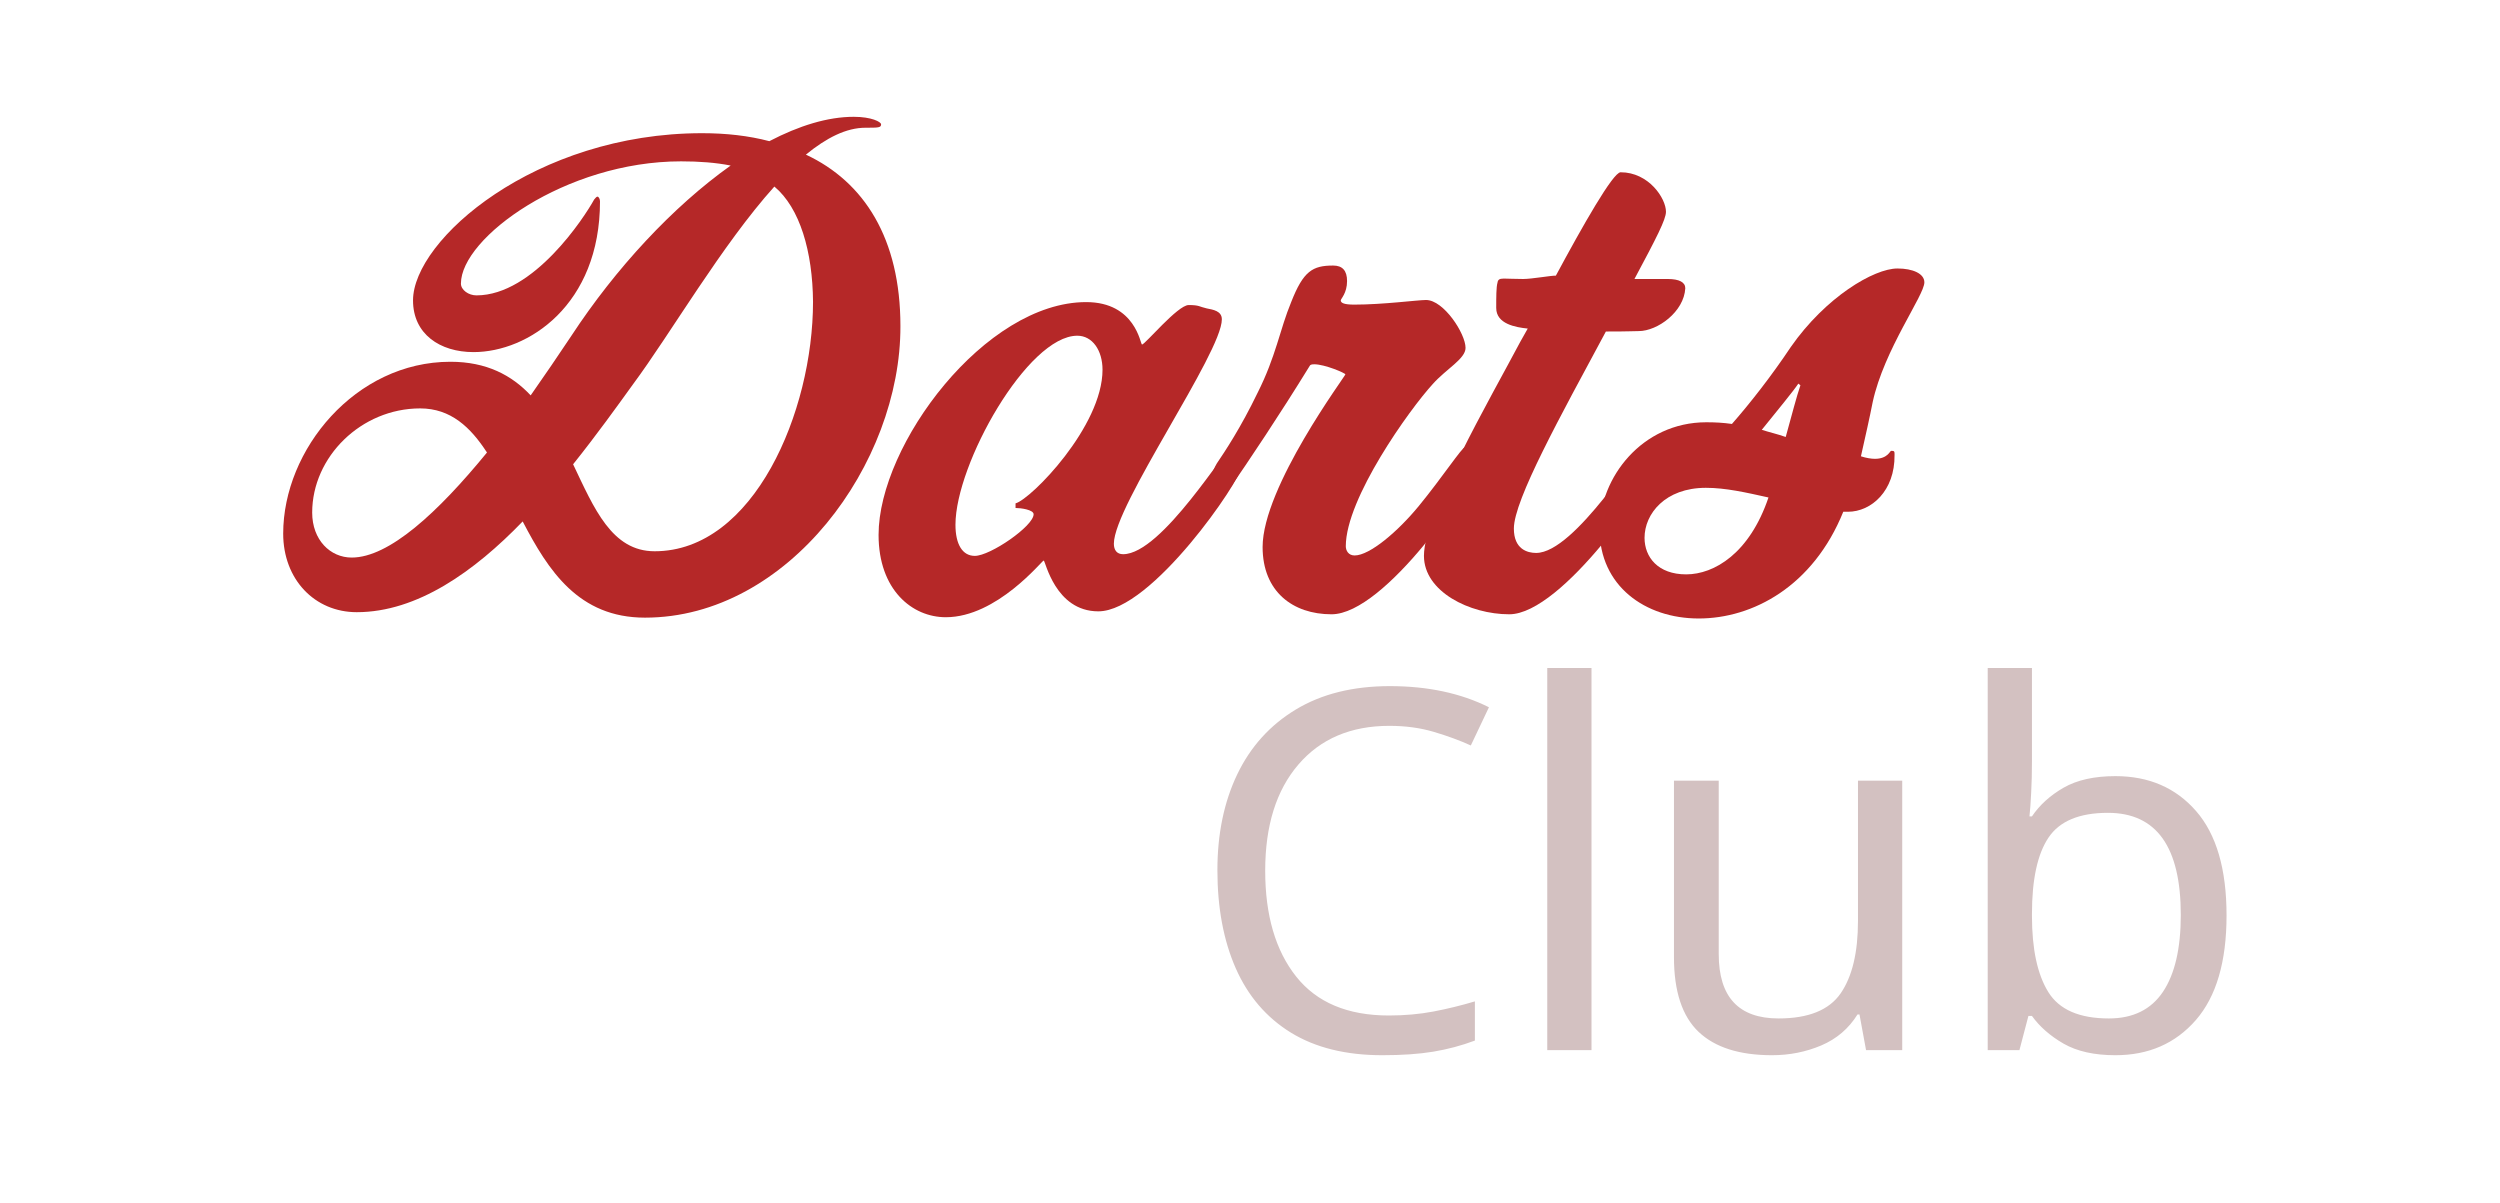
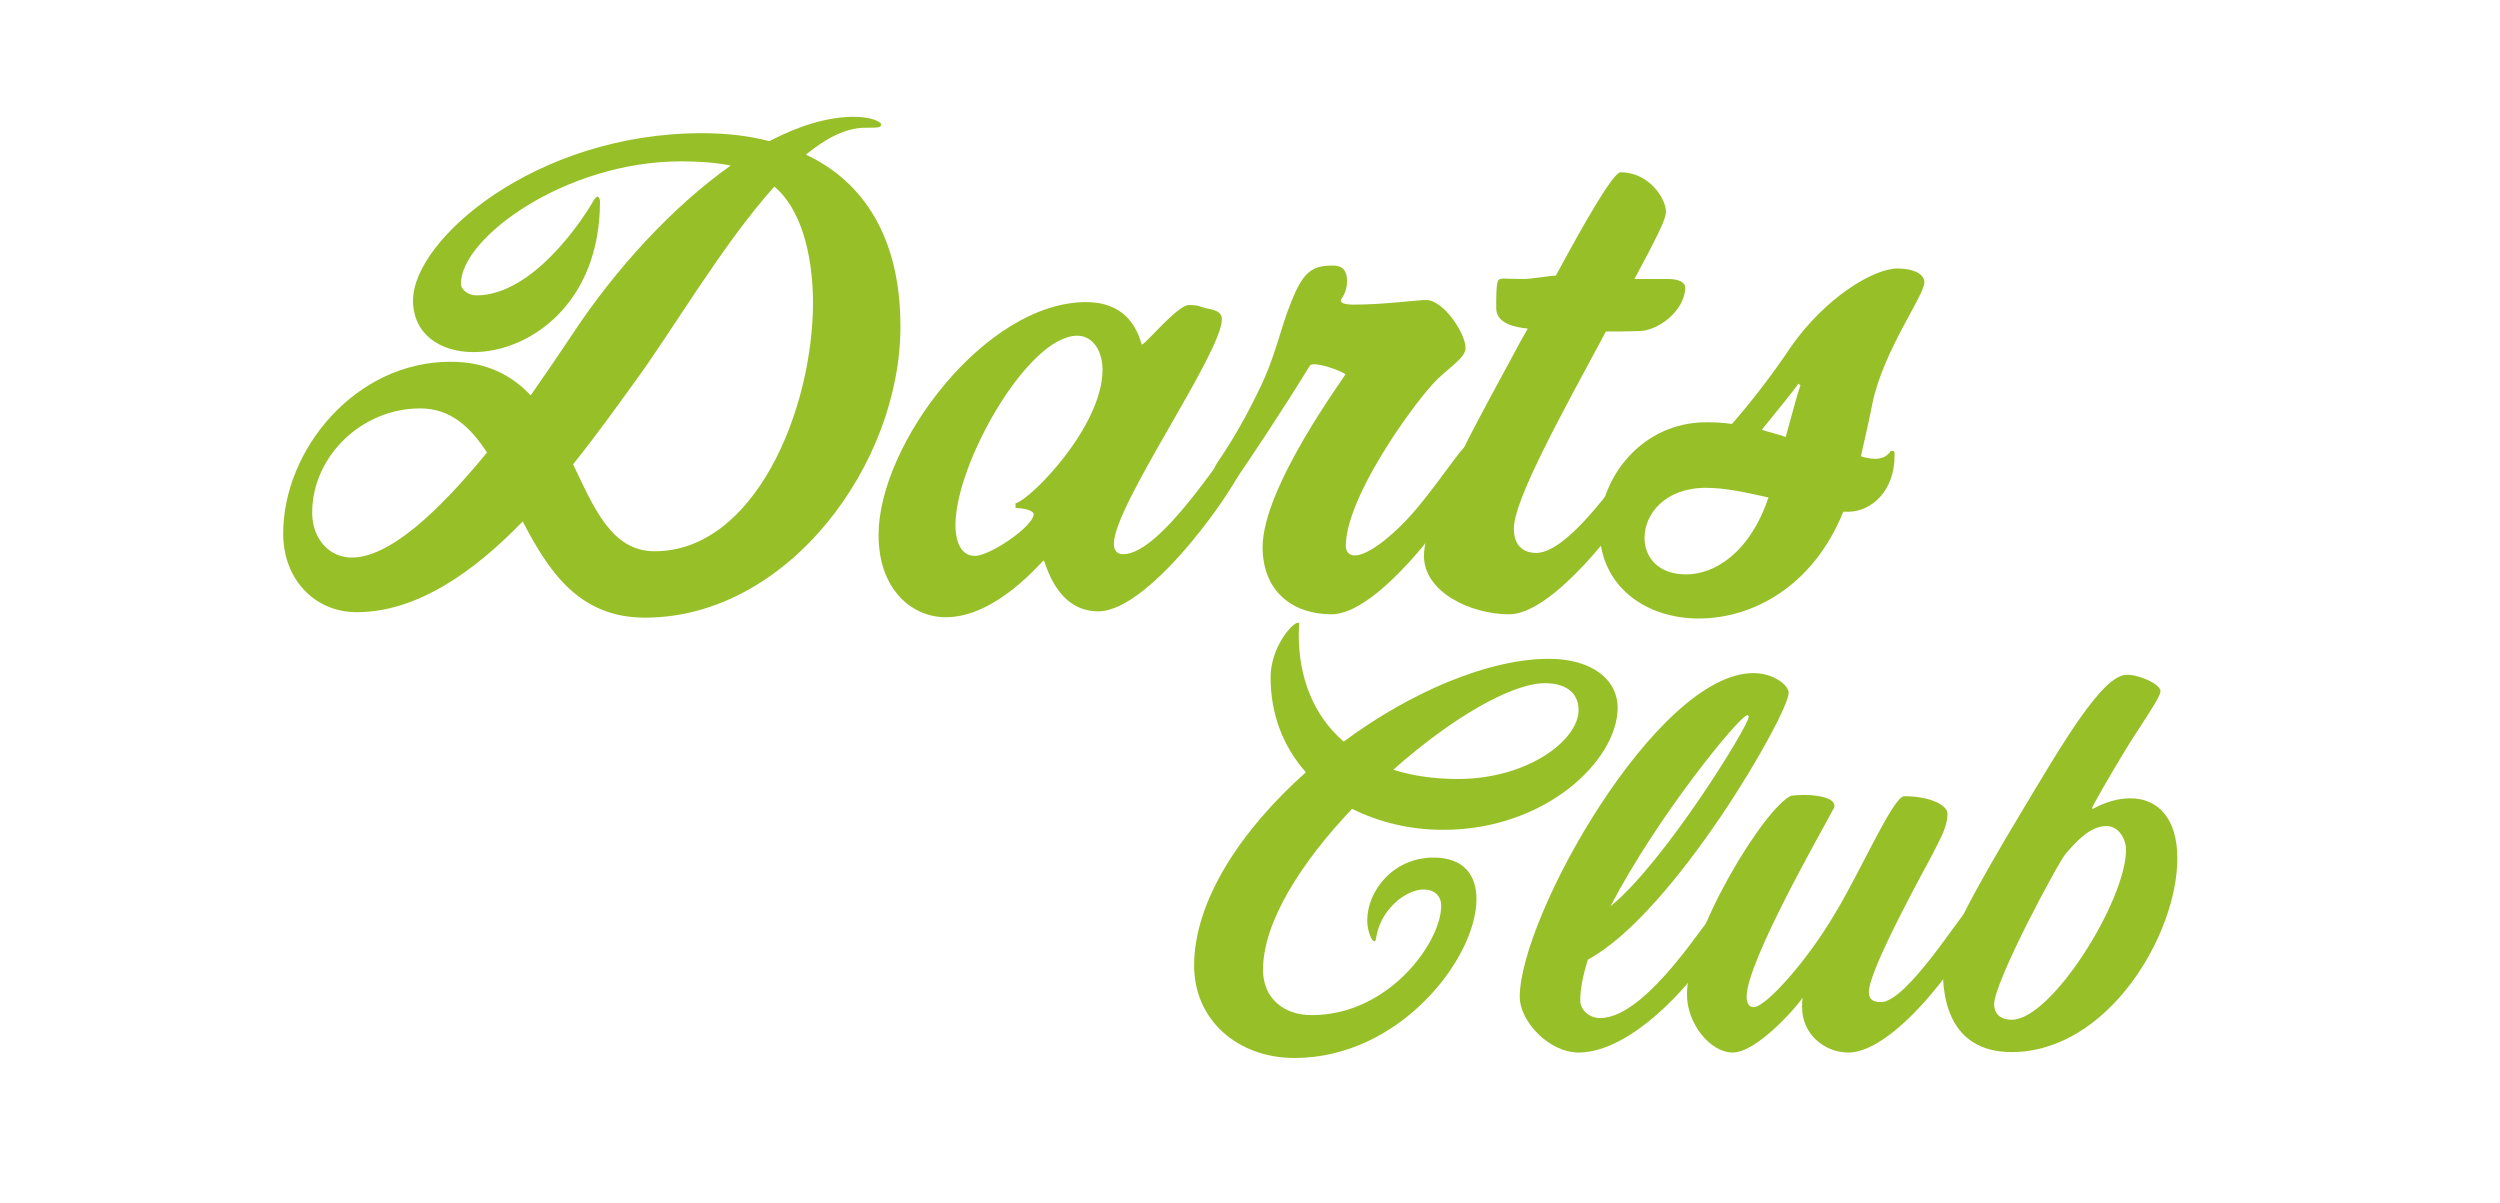
<svg xmlns="http://www.w3.org/2000/svg" version="1.1" id="Layer_1" x="0px" y="0px" viewBox="0 0 595 286.3" style="enable-background:new 0 0 595 286.3;" xml:space="preserve">
  <style type="text/css">
	.st0{fill:#B52828;}
	.st1{fill:#BFB5AC;}
	.st2{fill:#C92F2F;}
	.st3{fill:none;}
- 	.st4{enable-background:new    ;}
- 	.st5{fill:#D3C1C1;}
- 	.st6{font-family:'CornerStoreJF';}
- 	.st7{font-size:119.667px;}
- 	.st8{fill:#36482E;}
+ 	.st4{fill:#97BF28;}
+ 	.st5{enable-background:new    ;}
+ 	.st6{fill:#36482E;}
</style>
  <g>
    <path class="st0" d="M1179.4-204.7c-3,6.8-5.8,14.3-8.3,22.3c-8.3,26.9-21.1,53.3-53.1,53.3c-25.9,0-37.6-19.3-37.6-39.5   c0-7.3,1.5-14.6,4.5-21.4c-0.8-1.4-1.4-3-1.4-5.1c0-5.7,3.9-9.6,9.8-9.6c0.7,0,1.2,0,1.8,0.1c6.3-6.1,14.6-9.9,24.5-9.9   c11.9,0,18.2,6.3,19.8,17.5c7.9-1.8,15.2-4.1,21.8-6.8c10.1-18.2,22.3-33.8,43.3-33.8c5.5,0,8,2.6,8,4.7   C1212.6-224.6,1198.4-214,1179.4-204.7z M1139.8-189.8c-0.7,14.1-15,32.7-24.5,32.7c-4.5,0-12.3-3.4-12.3-4.3   c0-0.7,2.6-0.7,4.5-1.7c1.4-0.7,9.5-8.7,12.1-22c-5.6,0.8-11,1.4-15.7,1.4c-4,0-7.6-0.3-10.6-1.1c-1.8,4.4-2.8,9-2.8,13.5   c0,15.7,9.2,25.9,21.2,25.9c22.5,0,32.8-25.6,45.1-49.7C1151.3-193.3,1145.5-191.4,1139.8-189.8z M1113.5-205.6   c-3.6,0-7.7,2.5-11.4,6.5c2.3,2.6,5.1,5.1,9.5,5.1c3,0,6.1-0.1,9-0.3C1120.5-202.1,1117.9-205.6,1113.5-205.6z M1218.9-259.8   c-7.7,5.1-14.1,15.7-19.7,15.7c-4.7,0-5.5-11.3-8.1-15.7c-3.2-5.2-9.5-9.4-9.5-10.2c0-1.8,2.3-2.9,3.9-2.9   c8.1,0,15.3,7.7,18.9,14.5c7.2-5.8,19.8-14.5,29.4-14.5c1,0,2.2,0.6,2.2,1.7C1235.9-268,1225.1-264,1218.9-259.8z M1198.5-229.9   c-3.9,0-8.8,5.5-13.8,14.2c9.5-6.1,14.9-11.6,14.9-13.4C1199.6-229.5,1199.2-229.9,1198.5-229.9z" />
    <path class="st0" d="M1192.3-129.5c-7,0-11.3-8-11.3-15.8c0-16.8,21.4-51.5,28.5-54.4c0.6-0.1,1.9-0.3,3.4-0.3c3.6,0,8.3,0.7,8.3,3   c0,0.3,0,0.7-0.3,1.1c-3,5.5-23.6,41.6-23.6,51.1c0,2.1,0.8,2.9,1.8,2.9c8.5,0,24.5-26,25.8-26c1.5,0,1.7,3.2,1.7,5.1   C1226.7-160.4,1206.5-129.5,1192.3-129.5z M1211.5-207.1c-1.8,0-2.9-1.2-2.9-2.3c0-2.2,8-3.6,13.8-9.9c5-5.4,6.6-16.7,12-16.7   c3.4,0,8.4,3.2,8.4,7.7C1242.8-219.9,1219.8-207.1,1211.5-207.1z" />
    <path class="st0" d="M1243.5-129.2c-6.3,0-12.7-5.4-15.3-11.2c-12.5,25.6-22.7,44.5-27.3,44.5c-3,0-8-4.8-8-8.4   c0-3.7,10.9-23.7,25.2-51c14.5-27.3,24.8-48.8,28-48.8c4.4,0,9.6,2.5,9.6,4.5c0,1.2-0.8,3.7-2.5,7.4c5.8-4.3,12.1-8,18.1-8   c8.3,0,12.7,5.4,12.7,16C1284-163.5,1262.5-129.2,1243.5-129.2z M1264-190.7c-3.6,0-10.5,5.2-16.3,10.2   c-3.2,6.8-7.4,15.3-12.5,25.8c1.4,6.5,4.1,12.7,7.7,12.7c7.6,0,25.2-35.6,25.2-43.8C1268.1-188.6,1266.7-190.7,1264-190.7z" />
    <path class="st0" d="M1318.8-129.1c-8.8,0-14.6-7-14.6-15c0-9.9,4-18.7,6.2-23l-0.4-0.4c-5.4,5.1-13.9,16.8-18.5,25.4   c-4.4,8.4-4.7,12.8-6.5,12.8c-3,0-10.2-5-10.2-10.6s12.3-28.4,22.5-46.9c10.1-18.3,23.8-43.1,29.6-43.1c2.9,0,8.3,1.8,8.3,5.4   c0,5.5-4.3,12.3-9.8,20.9c-5.4,8.8-10.7,18.6-11.9,20.8l0.7,0.1c4.3-4,20-17.5,33.8-17.5c5.5,0,9.8,2.9,9.8,8.3c0,9-12.8,26-24,26   c-3.3,0-4.5-1.4-5.1-1.4c-0.4,0-7.7,19.4-7.7,24.8c0,2.1,1.2,3.9,4.3,3.9c16.3,0,32.7-29.2,34.3-29.2c1.1,0,1.8,3,1.8,4.8   C1361.4-161.7,1343.6-129.1,1318.8-129.1z M1345.2-194.7c-2.1,0-20.4,11.4-20.4,13.2c0,0.7,1.8,2.1,4.3,2.1   c4.1,0,16.9-10.6,16.9-14.5C1346-194.4,1345.7-194.7,1345.2-194.7z" />
    <path class="st0" d="M1402.1-130.5c-9.6,0-11.9-11.4-12.3-11.4s-10.5,12.7-21.9,12.7c-7.6,0-15-6.2-15-18.5   c0-20.3,24-52.2,46.6-52.2c11.2,0,12.1,9.5,12.5,9.5c0.7,0,8-9,10.5-9s2.3,0.4,4,0.8c1.4,0.3,3.4,0.6,3.4,2.5   c0,7.6-24.3,41.8-24.3,50.3c0,1.4,0.7,2.3,2.1,2.3c8.8,0,23.3-24.4,24.7-24.4c1.2,0,1.8,2.3,1.8,5S1414.1-130.5,1402.1-130.5z    M1397.4-192.3c-11.2,0-27.3,28.8-27.3,42.3c0,4.4,1.5,6.9,4.3,6.9c3.6,0,13.2-6.6,13.2-9.2c0-1.1-2.9-1.4-4-1.4v-1.1   c3.6-1,19.4-17.2,19.4-29.9C1403-189,1400.7-192.3,1397.4-192.3z" />
    <path class="st1" d="M1454.4-129.8c-8.7,0-15.4-5.1-15.4-15c0-13.5,18.6-38.3,18.6-38.7c0-0.3-4.5-2.2-6.9-2.2   c-0.6,0-1,0.1-1.1,0.4c-6.8,11-13.5,21.1-18.3,28c-0.4,0.7-1,1.1-1.5,1.1c-1.2,0-2.1-1.7-2.1-4.1c0-1,0.8-2.3,1.2-3   c1.8-2.6,5.4-8,9.1-15.8c4.1-8.3,5-14.2,7.6-20.4c2.8-6.9,4.8-8.3,9.4-8.3c2.1,0,3.2,1.2,3.2,3.6c0,2.8-1.4,3.9-1.4,4.3   c0,0.6,0.8,1,3,1c6.5,0,14.2-1.1,16.1-1.1c3.9,0,9,7.6,9,10.7c0,2.5-4.3,4.7-7.3,8.1c-5.2,5.6-19.4,25.6-19.4,36.4   c0,1,0.6,2.1,1.9,2.1c3.4,0,9.6-5.4,14.3-11.2c5.2-6.3,9.6-13.2,10.3-13.2c1.2,0,1.8,2.5,1.8,5   C1486.5-159.7,1466.4-129.8,1454.4-129.8z" />
    <path class="st1" d="M1495.9-128.9c-9.4,0-16.7-9.5-16.7-20.8c0-17.5,20.7-48.9,39.1-48.9c5,0,7.6-1.5,10.5-1.5   c4.4,0,8.5,5.1,8.5,10.5c0,10.3-15.3,28.2-37.5,28.2c-0.4,0-0.8,0-1.2-0.1c-1.8,4.1-2.9,8-2.9,11.3c0,6.1,2.2,9.9,7.3,9.9   c18.3,0,33.5-27.3,35.1-27.3c1.5,0,1.7,2.5,1.7,4.5C1539.9-158.1,1518.8-128.9,1495.9-128.9z M1524.7-192.2   c-4.8,0-15.7,11.6-22.6,23.7c10.9-2.3,25.1-13.5,25.1-21.4C1527.2-191.4,1526.4-192.2,1524.7-192.2z" />
    <path class="st1" d="M1573.1-129.6c-6.5,0-12.7-5.1-12.7-12.3c0-15.7,14.5-38,18.1-43l-0.6-0.3c-7.6,7.3-22.5,24-30.2,35.7   c-7.6,11.6-10.3,19.7-13.2,19.7c-2.8,0-8.8-4.1-8.8-9.2c0-6.5,26.3-61.6,32.4-61.6c2.1,0,9.5,1.8,9.5,5.7c0,3.4-4.7,13.6-5.4,16   l0.1,0.1c2.5-2.5,18.2-20.8,25.8-20.8c5.1,0,11.7,3.4,11.7,5.9c0,3.7-1.7,6.1-3.6,9.8c-1.8,3.7-17.4,31.8-17.4,37.8   c0,1.7,0.4,2.9,3.2,2.9c7.2,0,22.2-24.7,23.4-24.7s1.8,2.3,1.8,4.7C1607.2-159.3,1586.6-129.6,1573.1-129.6z M1596.9-218.6   c-6.5,4.3-11.9,13.2-16.7,13.2c-3.9,0-4.5-9.5-6.8-13.2c-2.8-4.4-8.1-7.9-8.1-8.5c0-1.5,2.1-2.5,3.3-2.5c6.9,0,13,6.5,16,12.1   c6.1-4.8,16.7-12.1,24.7-12.1c0.8,0,1.9,0.4,1.9,1.4C1611.2-225.5,1602.1-222.1,1596.9-218.6z" />
  </g>
  <g>
    <path class="st0" d="M1129.2,171.6c-14.9,0-21.8-10.6-27.4-21.6c-10.9,11.3-23.7,20.4-37.2,20.4c-9.4,0-16.5-7.3-16.5-17.6   c0-18.9,16.3-38.6,37.5-38.6c8.1,0,13.8,3,18.1,7.6c3.2-4.4,6.2-9,9.1-13.4c9.9-15,22.7-28.9,35.7-38.2c-3.3-0.7-7-1-11.2-1   c-25.9,0-49.5,17.1-49.5,27.4c0,1.4,1.7,2.6,3.6,2.6c12.8,0,24.3-17.5,26.5-21.5c0.3-0.4,0.6-0.7,0.8-0.7c0.3,0,0.6,0.6,0.6,1.1   c0,23.3-16.1,33.9-28.4,33.9c-7.6,0-13.6-4-13.6-11.6c0-13.6,27.4-37.5,64.9-37.5c5.4,0,10.5,0.6,15,1.8c6.6-3.6,13.1-5.5,19-5.5   c3.9,0,6.2,1.2,6.2,1.7c0,0.8-0.7,0.8-3.6,0.8c-4.3,0-8.8,2.2-13.4,6.1c13.1,6.2,21.2,18.9,21.2,38.4   C1186.5,136.8,1161.3,171.6,1129.2,171.6z M1078.8,124.6c-13.2,0-24.3,10.9-24.3,23.4c0,6.2,4,10.1,9,10.1   c8.4,0,19.3-10.1,30.3-23.6C1090.1,128.7,1085.6,124.6,1078.8,124.6z M1158.1,74.7c-11.7,13.1-23.3,32.9-31.7,44.4   c-3.7,5.1-8.3,11.4-13.5,18.1c4.7,9.9,8.7,19.4,18.3,19.4c22.2,0,35.6-31.3,35.6-55.9C1166.8,89.4,1163.9,79.7,1158.1,74.7z" />
    <path class="st0" d="M1230.9,170.1c-9.6,0-11.9-11.4-12.3-11.4s-10.5,12.7-21.9,12.7c-7.6,0-15-6.2-15-18.5   c0-20.3,24-52.2,46.6-52.2c11.2,0,12.1,9.5,12.5,9.5c0.7,0,8-9,10.5-9s2.3,0.4,4,0.8c1.4,0.3,3.4,0.6,3.4,2.5   c0,7.6-24.3,41.8-24.3,50.3c0,1.4,0.7,2.3,2.1,2.3c8.8,0,23.3-24.4,24.7-24.4c1.2,0,1.8,2.3,1.8,5S1242.9,170.1,1230.9,170.1z    M1226.2,108.2c-11.2,0-27.3,28.8-27.3,42.3c0,4.4,1.5,6.9,4.3,6.9c3.6,0,13.2-6.6,13.2-9.2c0-1.1-2.9-1.4-4-1.4v-1.1   c3.6-1,19.4-17.2,19.4-29.9C1231.8,111.5,1229.5,108.2,1226.2,108.2z" />
    <path class="st2" d="M1283.2,170.7c-8.7,0-15.4-5.1-15.4-15c0-13.5,18.6-38.3,18.6-38.7c0-0.3-4.5-2.2-6.9-2.2   c-0.6,0-1,0.1-1.1,0.4c-6.8,11-13.5,21.1-18.3,28c-0.4,0.7-1,1.1-1.5,1.1c-1.2,0-2.1-1.7-2.1-4.1c0-1,0.8-2.3,1.2-3   c1.8-2.6,5.4-8,9.1-15.8c4.1-8.3,5-14.2,7.6-20.4c2.8-6.9,4.8-8.3,9.4-8.3c2.1,0,3.2,1.2,3.2,3.6c0,2.8-1.4,3.9-1.4,4.3   c0,0.6,0.8,1,3,1c6.5,0,14.2-1.1,16.1-1.1c3.9,0,9,7.6,9,10.7c0,2.5-4.3,4.7-7.3,8.1c-5.2,5.6-19.4,25.6-19.4,36.4   c0,1,0.6,2.1,1.9,2.1c3.4,0,9.6-5.4,14.3-11.2c5.2-6.3,9.6-13.2,10.3-13.2c1.2,0,1.8,2.5,1.8,5   C1315.3,140.8,1295.2,170.7,1283.2,170.7z" />
    <path class="st2" d="M1352.1,107.2c-1.8,0-1.4,0.1-7.3,0.1c-10.2,19-20.7,37.8-20.7,44.2c0,4.5,3,5.5,5,5.5   c8.8,0,23.4-24.4,24.7-24.4s1.8,2.3,1.8,5s-20.5,33.2-32.5,33.2c-9,0-19.2-5.1-19.2-13.1c0-9.6,14.7-35.1,21.6-48l1.7-3   c-2.8-0.3-7-1.1-7-4.5c0-2.3,0-4.7,0.3-5.6c0.1-0.7,0.4-1,1.4-1c0.7,0,2.6,0.1,4.3,0.1c1.9,0,6.1-0.8,7.3-0.8   c6.1-11.3,12.8-23.2,14.5-23.2c6.3,0,10.2,5.9,10.2,9c0,1.7-2.1,5.8-7,15h7.4c2.6,0,3.9,0.8,3.9,2.1   C1362.3,102.8,1356.3,107.2,1352.1,107.2z" />
    <path class="st2" d="M1404.5,123.2c-0.7,3.4-1.5,7.6-2.6,12.1c1.2,0.4,2.3,0.6,3.2,0.6c2.9,0,3.4-1.8,3.7-1.8   c0.7,0,0.8,0.1,0.8,0.7v0.3c0.1,8-5.2,12.7-10.5,12.7c-0.4,0-0.8,0-1.1,0c-6.8,16.7-20.4,24-32.4,24s-22.2-7.3-22.2-20   c0-11.6,9.5-24.1,24-24.1c1.9,0,3.9,0.1,5.8,0.4c4-4.5,9-10.7,13.2-17.2c7.6-11.4,18.5-17.9,23.7-17.9c3.4,0,6.1,1.2,6.1,3.2   C1416.2,99.2,1407.1,111.3,1404.5,123.2z M1367.2,142.4c-9.1,0-13.8,5.9-13.8,11.3c0,4.3,3,8.3,9.2,8.3c6.3,0,14.2-4.7,18.5-17.2   C1376.1,143.5,1371.6,142.4,1367.2,142.4z M1388,118.9c-1.1,1.5-4.7,6.1-8.3,10.3c1.8,0.6,3.6,1,5.4,1.5c1.4-5.1,2.5-9.1,3.3-11.6   L1388,118.9z" />
    <path class="st1" d="M1480.1,109.8c-9.1,0-17.6-2.1-24.9-5.8c-13.8,14.5-24.4,31-24.4,44.1c0,7.7,5.5,12.4,13.4,12.4   c21.2,0,35.4-20,35.4-29.9c0-2.9-1.9-4.5-4.8-4.5c-4.8,0-11.6,5.4-13,12.8c-0.3,1-0.1,1.4-0.7,1.4s-1.8-2.8-1.8-5.6   c0-8.1,7.2-17.2,18.2-17.2c8.1,0,11.7,4.7,11.7,11.4c0,16.1-20.9,43.5-49.9,43.5c-15.6,0-27.6-10.3-27.6-25.4   c0-17.8,13-37.2,30.6-52.9c-6.1-6.9-9.6-15.7-9.6-26c0-8,5.8-15,7.6-15c0.3,0,0.3,0,0.3,0.3c0,0.6-0.1,1.5-0.1,3   c0,11.9,4,22.2,12.3,29.4c18.3-13.6,39.7-22.7,56.2-22.7c12,0,18.9,5.8,18.9,13.5C1527.8,91,1508,109.8,1480.1,109.8z M1508,69.6   c-9.4,0-26,9.9-41.6,23.7c5.1,1.7,11,2.5,17.8,2.5c19,0,33.1-10.6,33.1-18.9C1517.2,71.9,1513.4,69.6,1508,69.6z" />
    <path class="st1" d="M1519.8,145.4c-1.2,4.1-2.1,7.9-2.1,11.2c0,2.6,2.5,4.8,5.4,4.8c13.1,0,29.9-28.7,31.4-28.7s1.8,3,1.8,4.5   c0,4.8-21.4,33.6-39.1,33.6c-8.1,0-16.1-8.7-16.1-15.2c0-22,37.5-88.7,64.1-88.7c5.4,0,9.6,3.2,9.6,5.4   C1574.8,78,1543.5,132.6,1519.8,145.4z M1563.5,78.4c-2.1,0-24.8,27.7-37.5,52.4c14.9-12.1,37.9-49.5,37.9-52   C1563.9,78.6,1563.7,78.4,1563.5,78.4z" />
    <path class="st1" d="M1591.2,170.9c-6.6,0-12.7-5.1-12.7-12.3c0-1.4,0-1.8,0.1-2.6c-2.2,3.2-12.8,15-19.2,15   c-6.2,0-12.5-8-12.5-15.8c0-16.8,21.5-51.5,28.5-54.4c0.6-0.1,1.9-0.3,3.6-0.3c3.4,0,8.3,0.7,8.3,3c0,0.3-0.1,0.7-0.4,1.1   c-2.9,5.5-23.6,41.6-23.6,51.1c0,2.1,0.8,2.9,1.9,2.9c3.2,0,14.5-12.4,22.3-25.8c6.9-11.4,15.8-32,18.9-32c6.8,0,11.9,2.3,11.9,4.8   c0,3.7-2.2,7.2-4,10.9c-1.9,3.7-17.5,31.8-17.5,37.8c0,1.7,0.4,2.9,3.3,2.9c7,0,22.2-24.7,23.3-24.7c1.4,0,1.8,2.3,1.8,4.7   C1625.2,141.3,1604.7,170.9,1591.2,170.9z" />
    <path class="st1" d="M1635.9,170.7c-9.4,0-18.7-4.7-18.7-22.6c0-6.2,10.2-24.4,20.9-42.3c11.7-19.6,22.7-38.6,29.5-38.6   c3.7,0,9.2,2.6,9.2,4.5c0,1.8-6.3,10.6-9.9,16.5c-3.7,6.1-8.8,15-8.8,15.6l0.3,0.1c3.6-1.9,7.2-2.9,10.2-2.9c7.6,0,13,5.5,13,16.4   C1681.5,138.1,1662.6,170.7,1635.9,170.7z M1661.9,108.7c-4.8,0-9,5.2-11,7.4c-2.1,2.3-19.7,35.3-19.7,41.3c0,2.3,1.4,4.3,4.8,4.3   c10.9,0,31.3-32.7,31.3-46.6C1667.3,112.6,1665.5,108.7,1661.9,108.7z" />
  </g>
  <rect x="565.2" y="90.1" class="st3" width="330" height="57.9" />
-   <g class="st4">
-     <path class="st0" d="M153.5,147c-15.8,0-23-11.2-29.1-22.9c-11.5,11.9-25.1,21.6-39.5,21.6c-10,0-17.5-7.8-17.5-18.7   c0-20,17.2-40.9,39.8-40.9c8.6,0,14.6,3.2,19.1,8c3.3-4.7,6.5-9.4,9.7-14.2c10.5-16,24.1-30.7,37.9-40.5c-3.5-0.7-7.5-1-11.8-1   c-27.5,0-52.4,18.2-52.4,29.1c0,1.5,1.8,2.8,3.7,2.8c13.6,0,25.7-18.6,28-22.8c0.3-0.4,0.6-0.7,0.8-0.7c0.3,0,0.6,0.6,0.6,1.1   c0,24.7-17.1,35.9-30.1,35.9c-8,0-14.4-4.3-14.4-12.3c0-14.4,29.1-39.8,68.8-39.8c5.7,0,11.1,0.6,16,1.9c7.1-3.7,13.9-5.8,20.1-5.8   c4.2,0,6.5,1.2,6.5,1.8c0,0.8-0.7,0.8-3.7,0.8c-4.6,0-9.3,2.4-14.2,6.4c13.9,6.5,22.5,20,22.5,40.8   C214.4,110.3,187.6,147,153.5,147z M100,97.2c-14,0-25.7,11.5-25.7,24.8c0,6.5,4.3,10.7,9.4,10.7c8.9,0,20.5-10.7,32.2-25   C112,101.7,107.3,97.2,100,97.2z M184.3,44.4c-12.5,13.9-24.7,35-33.6,47c-3.9,5.4-8.7,12.1-14.3,19.1c5,10.5,9.2,20.7,19.4,20.7   c23.6,0,37.7-33.2,37.7-59.4C193.4,59.9,190.4,49.5,184.3,44.4z" />
-     <path class="st0" d="M261.4,145.5c-10.3,0-12.6-12.1-13-12.1c-0.4,0-11.1,13.5-23.3,13.5c-8,0-16-6.5-16-19.6   c0-21.5,25.4-55.4,49.4-55.4c11.8,0,12.9,10.1,13.3,10.1c0.7,0,8.5-9.4,11.1-9.4s2.5,0.4,4.3,0.8c1.5,0.3,3.6,0.6,3.6,2.6   c0,8-25.7,44.3-25.7,53.4c0,1.5,0.7,2.5,2.2,2.5c9.3,0,24.7-25.9,26.2-25.9c1.2,0,1.9,2.5,1.9,5.3   C295.5,113.9,274.2,145.5,261.4,145.5z M256.4,79.9c-11.8,0-29,30.5-29,45c0,4.7,1.7,7.4,4.6,7.4c3.7,0,14-7.1,14-9.9   c0-1.1-3.1-1.5-4.3-1.5v-1.1c3.7-1,20.7-18.3,20.7-31.8C262.4,83.4,260,79.9,256.4,79.9z" />
-     <path class="st0" d="M316.9,146.2c-9.2,0-16.4-5.4-16.4-16c0-14.3,19.7-40.7,19.7-41.1c0-0.3-4.9-2.4-7.4-2.4c-0.6,0-1,0.1-1.1,0.4   c-7.2,11.7-14.3,22.3-19.4,29.7c-0.4,0.7-1,1.1-1.7,1.1c-1.2,0-2.2-1.8-2.2-4.4c0-1,0.8-2.5,1.2-3.2c1.9-2.8,5.7-8.5,9.7-16.8   c4.4-8.7,5.3-15.1,8-21.6c2.9-7.4,5.1-8.7,10-8.7c2.2,0,3.3,1.2,3.3,3.7c0,2.9-1.5,4.2-1.5,4.6c0,0.6,0.8,1,3.2,1   c6.9,0,15.1-1.1,17.1-1.1c4.2,0,9.4,8,9.4,11.4c0,2.6-4.6,5-7.8,8.6c-5.5,6-20.7,27.2-20.7,38.6c0,1,0.6,2.2,2.1,2.2   c3.6,0,10.3-5.7,15.3-11.8c5.5-6.7,10.3-14,11-14c1.2,0,1.9,2.6,1.9,5.3C351,114.4,329.7,146.2,316.9,146.2z" />
-     <path class="st0" d="M390,78.8c-1.9,0-1.5,0.1-7.8,0.1c-10.8,20.1-21.9,40.1-21.9,46.9c0,4.9,3.2,5.8,5.3,5.8   c9.3,0,24.8-25.9,26.2-25.9c1.2,0,1.9,2.5,1.9,5.3s-21.8,35.2-34.5,35.2c-9.4,0-20.3-5.4-20.3-13.9c0-10.3,15.7-37.3,22.9-50.9   l1.8-3.2c-2.9-0.3-7.5-1.1-7.5-4.9c0-2.5,0-5,0.3-6c0.1-0.7,0.4-1,1.5-1c0.7,0,2.8,0.1,4.6,0.1c2.1,0,6.4-0.8,7.8-0.8   c6.4-11.9,13.6-24.6,15.4-24.6c6.7,0,10.8,6.2,10.8,9.4c0,1.8-2.2,6.1-7.5,16h7.9c2.8,0,4.2,0.8,4.2,2.2   C400.8,74.2,394.5,78.8,390,78.8z" />
-     <path class="st0" d="M445.7,95.7c-0.7,3.6-1.7,8-2.8,12.9c1.2,0.4,2.5,0.6,3.3,0.6c3.1,0,3.6-1.9,3.9-1.9c0.7,0,0.8,0.1,0.8,0.7   v0.3c0.1,8.5-5.5,13.5-11.1,13.5c-0.4,0-0.8,0-1.1,0c-7.2,17.8-21.6,25.4-34.4,25.4c-12.8,0-23.6-7.8-23.6-21.2   c0-12.3,10.1-25.5,25.4-25.5c2.1,0,4,0.1,6.1,0.4c4.3-4.9,9.4-11.4,14-18.3c8.3-11.9,19.8-18.7,25.4-18.7c3.6,0,6.4,1.2,6.4,3.3   C458,70.3,448.4,83.2,445.7,95.7z M406,116.1c-9.7,0-14.6,6.2-14.6,11.9c0,4.6,3.2,8.7,9.9,8.7s15.1-5,19.6-18.3   C415.5,117.2,410.7,116.1,406,116.1z M428,91.3c-1.1,1.7-5,6.4-8.7,11c1.9,0.6,3.7,1,5.7,1.7c1.5-5.4,2.6-9.7,3.5-12.3L428,91.3z" />
+   <g>
+     <path class="st4" d="M153.5,147c-15.8,0-23-11.2-29.1-22.9c-11.5,11.9-25.1,21.6-39.5,21.6c-10,0-17.5-7.8-17.5-18.7   c0-20,17.2-40.9,39.8-40.9c8.6,0,14.6,3.2,19.1,8c3.3-4.7,6.5-9.4,9.7-14.2c10.5-16,24.1-30.7,37.9-40.5c-3.5-0.7-7.5-1-11.8-1   c-27.5,0-52.4,18.2-52.4,29.1c0,1.5,1.8,2.8,3.7,2.8c13.6,0,25.7-18.6,28-22.8c0.3-0.4,0.6-0.7,0.8-0.7c0.3,0,0.6,0.6,0.6,1.1   c0,24.7-17.1,35.9-30.1,35.9c-8,0-14.4-4.3-14.4-12.3c0-14.4,29.1-39.8,68.8-39.8c5.7,0,11.1,0.6,16,1.9c7.1-3.7,13.9-5.8,20.1-5.8   c4.2,0,6.5,1.2,6.5,1.8c0,0.8-0.7,0.8-3.7,0.8c-4.6,0-9.3,2.4-14.2,6.4c13.9,6.5,22.5,20,22.5,40.8   C214.4,110.3,187.6,147,153.5,147z M100,97.2c-14,0-25.7,11.5-25.7,24.8c0,6.5,4.3,10.7,9.4,10.7c8.9,0,20.5-10.7,32.2-25   C112,101.7,107.3,97.2,100,97.2z M184.3,44.4c-12.5,13.9-24.7,35-33.6,47c-3.9,5.4-8.7,12.1-14.3,19.1c5,10.5,9.2,20.7,19.4,20.7   c23.6,0,37.7-33.2,37.7-59.4C193.4,59.9,190.4,49.5,184.3,44.4z" />
+     <path class="st4" d="M261.4,145.5c-10.3,0-12.6-12.1-13-12.1s-11.1,13.5-23.3,13.5c-8,0-16-6.5-16-19.6c0-21.5,25.4-55.4,49.4-55.4   c11.8,0,12.9,10.1,13.3,10.1c0.7,0,8.5-9.4,11.1-9.4s2.5,0.4,4.3,0.8c1.5,0.3,3.6,0.6,3.6,2.6c0,8-25.7,44.3-25.7,53.4   c0,1.5,0.7,2.5,2.2,2.5c9.3,0,24.7-25.9,26.2-25.9c1.2,0,1.9,2.5,1.9,5.3C295.5,113.9,274.2,145.5,261.4,145.5z M256.4,79.9   c-11.8,0-29,30.5-29,45c0,4.7,1.7,7.4,4.6,7.4c3.7,0,14-7.1,14-9.9c0-1.1-3.1-1.5-4.3-1.5v-1.1c3.7-1,20.7-18.3,20.7-31.8   C262.4,83.4,260,79.9,256.4,79.9z" />
+     <path class="st4" d="M316.9,146.2c-9.2,0-16.4-5.4-16.4-16c0-14.3,19.7-40.7,19.7-41.1c0-0.3-4.9-2.4-7.4-2.4c-0.6,0-1,0.1-1.1,0.4   c-7.2,11.7-14.3,22.3-19.4,29.7c-0.4,0.7-1,1.1-1.7,1.1c-1.2,0-2.2-1.8-2.2-4.4c0-1,0.8-2.5,1.2-3.2c1.9-2.8,5.7-8.5,9.7-16.8   c4.4-8.7,5.3-15.1,8-21.6c2.9-7.4,5.1-8.7,10-8.7c2.2,0,3.3,1.2,3.3,3.7c0,2.9-1.5,4.2-1.5,4.6c0,0.6,0.8,1,3.2,1   c6.9,0,15.1-1.1,17.1-1.1c4.2,0,9.4,8,9.4,11.4c0,2.6-4.6,5-7.8,8.6c-5.5,6-20.7,27.2-20.7,38.6c0,1,0.6,2.2,2.1,2.2   c3.6,0,10.3-5.7,15.3-11.8c5.5-6.7,10.3-14,11-14c1.2,0,1.9,2.6,1.9,5.3C351,114.4,329.7,146.2,316.9,146.2z" />
+     <path class="st4" d="M390,78.8c-1.9,0-1.5,0.1-7.8,0.1c-10.8,20.1-21.9,40.1-21.9,46.9c0,4.9,3.2,5.8,5.3,5.8   c9.3,0,24.8-25.9,26.2-25.9c1.2,0,1.9,2.5,1.9,5.3s-21.8,35.2-34.5,35.2c-9.4,0-20.3-5.4-20.3-13.9c0-10.3,15.7-37.3,22.9-50.9   l1.8-3.2c-2.9-0.3-7.5-1.1-7.5-4.9c0-2.5,0-5,0.3-6c0.1-0.7,0.4-1,1.5-1c0.7,0,2.8,0.1,4.6,0.1c2.1,0,6.4-0.8,7.8-0.8   c6.4-11.9,13.6-24.6,15.4-24.6c6.7,0,10.8,6.2,10.8,9.4c0,1.8-2.2,6.1-7.5,16h7.9c2.8,0,4.2,0.8,4.2,2.2   C400.8,74.2,394.5,78.8,390,78.8z" />
+     <path class="st4" d="M445.7,95.7c-0.7,3.6-1.7,8-2.8,12.9c1.2,0.4,2.5,0.6,3.3,0.6c3.1,0,3.6-1.9,3.9-1.9c0.7,0,0.8,0.1,0.8,0.7   v0.3c0.1,8.5-5.5,13.5-11.1,13.5c-0.4,0-0.8,0-1.1,0c-7.2,17.8-21.6,25.4-34.4,25.4s-23.6-7.8-23.6-21.2   c0-12.3,10.1-25.5,25.4-25.5c2.1,0,4,0.1,6.1,0.4c4.3-4.9,9.4-11.4,14-18.3c8.3-11.9,19.8-18.7,25.4-18.7c3.6,0,6.4,1.2,6.4,3.3   C458,70.3,448.4,83.2,445.7,95.7z M406,116.1c-9.7,0-14.6,6.2-14.6,11.9c0,4.6,3.2,8.7,9.9,8.7s15.1-5,19.6-18.3   C415.5,117.2,410.7,116.1,406,116.1z M428,91.3c-1.1,1.7-5,6.4-8.7,11c1.9,0.6,3.7,1,5.7,1.7c1.5-5.4,2.6-9.7,3.5-12.3L428,91.3z" />
  </g>
-   <text transform="matrix(1 0 0 1 60.8892 -285.3)" class="st0 st6" style="font-size:82.579px;">Darts League</text>
+   <text transform="matrix(1 0 0 1 60.8892 -285.3)" class="st0" style="font-family:'CornerStoreJF'; font-size:82.579px;">Darts League</text>
  <rect x="16.2" y="-214.9" class="st3" width="330" height="57.9" />
-   <text transform="matrix(1 0 0 1 282.4453 249.938)" class="st5 st6 st7">Club</text>
-   <g class="st4">
+   <g>
+     <path class="st4" d="M343.5,197.5c-7.9,0-15.3-1.8-21.7-5c-12,12.6-21.2,26.9-21.2,38.3c0,6.7,4.8,10.8,11.6,10.8   c18.4,0,30.8-17.4,30.8-26c0-2.5-1.7-3.9-4.2-3.9c-4.2,0-10.1,4.7-11.2,11.1c-0.2,0.8-0.1,1.2-0.6,1.2s-1.6-2.4-1.6-4.9   c0-7.1,6.2-15,15.8-15c7.1,0,10.2,4.1,10.2,9.9c0,14-18.2,37.8-43.3,37.8c-13.5,0-23.9-9-23.9-22c0-15.4,11.2-32.3,26.6-46   c-5.3-6-8.4-13.6-8.4-22.6c0-6.9,5-13,6.6-13c0.2,0,0.2,0,0.2,0.2c0,0.5-0.1,1.3-0.1,2.6c0,10.3,3.5,19.3,10.7,25.5   c15.9-11.8,34.5-19.7,48.8-19.7c10.4,0,16.4,5,16.4,11.7C384.9,181.1,367.7,197.5,343.5,197.5z M367.7,162.6   c-8.1,0-22.6,8.6-36.1,20.6c4.4,1.4,9.6,2.2,15.4,2.2c16.5,0,28.7-9.2,28.7-16.4C375.7,164.6,372.3,162.6,367.7,162.6z" />
+     <path class="st4" d="M377.9,228.4c-1.1,3.6-1.8,6.8-1.8,9.7c0,2.3,2.2,4.2,4.7,4.2c11.4,0,26-24.9,27.3-24.9s1.6,2.6,1.6,3.9   c0,4.2-18.5,29.2-34,29.2c-7.1,0-14-7.5-14-13.2c0-19.1,32.6-77.1,55.6-77.1c4.7,0,8.4,2.8,8.4,4.7   C425.7,169.9,398.5,217.3,377.9,228.4z M415.9,170.2c-1.8,0-21.5,24.1-32.6,45.5c12.9-10.5,32.9-43,32.9-45.1   C416.2,170.4,416,170.2,415.9,170.2z" />
+     <path class="st4" d="M439.9,250.5c-5.7,0-11-4.4-11-10.7c0-1.2,0-1.6,0.1-2.3c-1.9,2.8-11.1,13-16.6,13c-5.4,0-10.9-6.9-10.9-13.8   c0-14.6,18.7-44.8,24.8-47.3c0.5-0.1,1.7-0.2,3.1-0.2c3,0,7.2,0.6,7.2,2.6c0,0.2-0.1,0.6-0.4,1c-2.5,4.8-20.5,36.1-20.5,44.4   c0,1.8,0.7,2.5,1.7,2.5c2.8,0,12.6-10.8,19.4-22.4c6-9.9,13.8-27.8,16.4-27.8c5.9,0,10.3,2,10.3,4.2c0,3.2-1.9,6.2-3.5,9.5   c-1.7,3.2-15.2,27.6-15.2,32.8c0,1.4,0.4,2.5,2.9,2.5c6.1,0,19.3-21.4,20.2-21.4c1.2,0,1.6,2,1.6,4.1   C469.5,224.8,451.7,250.5,439.9,250.5z" />
+     <path class="st4" d="M478.7,250.4c-8.1,0-16.3-4.1-16.3-19.6c0-5.4,8.9-21.2,18.2-36.7c10.2-17,19.7-33.5,25.6-33.5   c3.2,0,8,2.3,8,3.9c0,1.6-5.5,9.2-8.6,14.4c-3.2,5.3-7.7,13-7.7,13.5l0.2,0.1c3.1-1.7,6.2-2.5,8.9-2.5c6.6,0,11.2,4.8,11.2,14.2   C518.3,222.1,501.9,250.4,478.7,250.4z M501.3,196.6c-4.2,0-7.8,4.5-9.6,6.5c-1.8,2-17.1,30.6-17.1,35.9c0,2,1.2,3.7,4.2,3.7   c9.5,0,27.2-28.4,27.2-40.5C506,199.9,504.4,196.6,501.3,196.6z" />
+   </g>
+   <g class="st5">
    <path class="st0" d="M-372.3-195.4c-1.4,3.2-2.7,6.7-3.9,10.5c-3.9,12.6-9.9,25-24.9,25c-12.2,0-17.6-9-17.6-18.6   c0-3.4,0.7-6.9,2.1-10c-0.4-0.6-0.6-1.4-0.6-2.4c0-2.7,1.8-4.5,4.6-4.5c0.3,0,0.6,0,0.8,0.1c3-2.8,6.9-4.7,11.5-4.7   c5.6,0,8.5,3,9.3,8.2c3.7-0.8,7.1-1.9,10.2-3.2c4.7-8.5,10.5-15.8,20.3-15.8c2.6,0,3.7,1.2,3.7,2.2   C-356.7-204.7-363.4-199.7-372.3-195.4z M-390.9-188.4c-0.3,6.6-7,15.3-11.5,15.3c-2.1,0-5.8-1.6-5.8-2c0-0.3,1.2-0.3,2.1-0.8   c0.6-0.3,4.5-4.1,5.7-10.3c-2.6,0.4-5.2,0.6-7.4,0.6c-1.9,0-3.6-0.1-5-0.5c-0.8,2.1-1.3,4.2-1.3,6.3c0,7.4,4.3,12.2,10,12.2   c10.5,0,15.4-12,21.1-23.3C-385.5-190-388.2-189.1-390.9-188.4z M-403.2-195.8c-1.7,0-3.6,1.2-5.4,3c1.1,1.2,2.4,2.4,4.5,2.4   c1.4,0,2.8-0.1,4.2-0.1C-399.9-194.2-401.1-195.8-403.2-195.8z M-353.8-221.3c-3.6,2.4-6.6,7.4-9.2,7.4c-2.2,0-2.6-5.3-3.8-7.4   c-1.5-2.5-4.5-4.4-4.5-4.8c0-0.8,1.1-1.4,1.8-1.4c3.8,0,7.2,3.6,8.9,6.8c3.4-2.7,9.3-6.8,13.8-6.8c0.5,0,1,0.3,1,0.8   C-345.8-225.1-350.8-223.2-353.8-221.3z M-363.3-207.2c-1.8,0-4.1,2.6-6.5,6.7c4.5-2.8,7-5.4,7-6.3   C-362.8-207-363-207.2-363.3-207.2z" />
    <path class="st0" d="M-366.2-160.1c-3.3,0-5.3-3.7-5.3-7.4c0-7.9,10-24.2,13.4-25.5c0.3-0.1,0.9-0.1,1.6-0.1c1.7,0,3.9,0.3,3.9,1.4   c0,0.1,0,0.3-0.1,0.5c-1.4,2.6-11.1,19.5-11.1,24c0,1,0.4,1.4,0.8,1.4c4,0,11.5-12.2,12.1-12.2c0.7,0,0.8,1.5,0.8,2.4   C-350.1-174.6-359.6-160.1-366.2-160.1z M-357.2-196.5c-0.8,0-1.4-0.6-1.4-1.1c0-1,3.7-1.7,6.5-4.7c2.3-2.5,3.1-7.8,5.6-7.8   c1.6,0,3.9,1.5,3.9,3.6C-342.6-202.5-353.4-196.5-357.2-196.5z" />
    <path class="st0" d="M-342.2-160c-3,0-5.9-2.5-7.2-5.2c-5.9,12-10.7,20.9-12.8,20.9c-1.4,0-3.7-2.3-3.7-3.9   c0-1.7,5.1-11.1,11.8-23.9c6.8-12.8,11.6-22.9,13.1-22.9c2.1,0,4.5,1.2,4.5,2.1c0,0.6-0.4,1.7-1.2,3.5c2.7-2,5.7-3.7,8.5-3.7   c3.9,0,5.9,2.5,5.9,7.5C-323.2-176.1-333.3-160-342.2-160z M-332.6-188.8c-1.7,0-4.9,2.5-7.6,4.8c-1.5,3.2-3.5,7.2-5.9,12.1   c0.6,3,1.9,5.9,3.6,5.9c3.6,0,11.8-16.7,11.8-20.6C-330.7-187.8-331.3-188.8-332.6-188.8z" />
    <path class="st0" d="M-306.9-159.9c-4.1,0-6.9-3.3-6.9-7c0-4.7,1.9-8.8,2.9-10.8l-0.2-0.2c-2.5,2.4-6.5,7.9-8.7,11.9   c-2.1,3.9-2.2,6-3,6c-1.4,0-4.8-2.3-4.8-5s5.8-13.3,10.5-22c4.7-8.6,11.2-20.2,13.9-20.2c1.4,0,3.9,0.8,3.9,2.5   c0,2.6-2,5.8-4.6,9.8c-2.5,4.1-5,8.7-5.6,9.8l0.3,0.1c2-1.9,9.4-8.2,15.8-8.2c2.6,0,4.6,1.4,4.6,3.9c0,4.2-6,12.2-11.2,12.2   c-1.6,0-2.1-0.6-2.4-0.6c-0.2,0-3.6,9.1-3.6,11.6c0,1,0.6,1.8,2,1.8c7.6,0,15.3-13.7,16.1-13.7c0.5,0,0.8,1.4,0.8,2.3   C-286.9-175.2-295.2-159.9-306.9-159.9z M-294.5-190.7c-1,0-9.6,5.4-9.6,6.2c0,0.3,0.8,1,2,1c1.9,0,8-5,8-6.8   C-294.1-190.6-294.3-190.7-294.5-190.7z" />
    <path class="st0" d="M-267.8-160.6c-4.5,0-5.6-5.4-5.8-5.4s-4.9,5.9-10.3,5.9c-3.6,0-7-2.9-7-8.7c0-9.5,11.2-24.5,21.8-24.5   c5.2,0,5.7,4.5,5.9,4.5c0.3,0,3.7-4.2,4.9-4.2s1.1,0.2,1.9,0.4c0.6,0.1,1.6,0.3,1.6,1.2c0,3.6-11.4,19.6-11.4,23.6   c0,0.6,0.3,1.1,1,1.1c4.1,0,10.9-11.4,11.6-11.4c0.6,0,0.8,1.1,0.8,2.3C-252.8-174.5-262.2-160.6-267.8-160.6z M-270-189.6   c-5.2,0-12.8,13.5-12.8,19.8c0,2.1,0.7,3.2,2,3.2c1.7,0,6.2-3.1,6.2-4.3c0-0.5-1.4-0.6-1.9-0.6v-0.5c1.7-0.5,9.1-8.1,9.1-14   C-267.4-188-268.5-189.6-270-189.6z" />
-     <path class="st8" d="M-243.3-160.2c-4.1,0-7.2-2.4-7.2-7c0-6.3,8.7-18,8.7-18.2c0-0.1-2.1-1-3.2-1c-0.3,0-0.5,0.1-0.5,0.2   c-3.2,5.2-6.3,9.9-8.6,13.1c-0.2,0.3-0.5,0.5-0.7,0.5c-0.6,0-1-0.8-1-1.9c0-0.5,0.4-1.1,0.6-1.4c0.8-1.2,2.5-3.7,4.3-7.4   c1.9-3.9,2.3-6.7,3.6-9.6c1.3-3.2,2.3-3.9,4.4-3.9c1,0,1.5,0.6,1.5,1.7c0,1.3-0.6,1.8-0.6,2c0,0.3,0.4,0.5,1.4,0.5   c3,0,6.7-0.5,7.6-0.5c1.8,0,4.2,3.6,4.2,5c0,1.2-2,2.2-3.4,3.8c-2.5,2.6-9.1,12-9.1,17.1c0,0.5,0.3,1,0.9,1c1.6,0,4.5-2.5,6.7-5.2   c2.5-3,4.5-6.2,4.8-6.2c0.6,0,0.8,1.2,0.8,2.3C-228.2-174.3-237.7-160.2-243.3-160.2z" />
-     <path class="st8" d="M-223.8-159.9c-4.4,0-7.8-4.5-7.8-9.8c0-8.2,9.7-22.9,18.4-22.9c2.3,0,3.6-0.7,4.9-0.7c2.1,0,4,2.4,4,4.9   c0,4.8-7.2,13.3-17.6,13.3c-0.2,0-0.4,0-0.6-0.1c-0.8,1.9-1.4,3.7-1.4,5.3c0,2.8,1,4.7,3.4,4.7c8.6,0,15.7-12.8,16.5-12.8   c0.7,0,0.8,1.2,0.8,2.1C-203.2-173.6-213.1-159.9-223.8-159.9z M-210.3-189.5c-2.3,0-7.4,5.4-10.6,11.1c5.1-1.1,11.8-6.3,11.8-10   C-209.1-189.1-209.5-189.5-210.3-189.5z" />
-     <path class="st8" d="M-187.6-160.2c-3,0-5.9-2.4-5.9-5.8c0-7.4,6.8-17.8,8.5-20.2l-0.3-0.1c-3.6,3.4-10.5,11.2-14.2,16.7   c-3.6,5.4-4.8,9.2-6.2,9.2c-1.3,0-4.1-1.9-4.1-4.3c0-3,12.3-28.9,15.2-28.9c1,0,4.5,0.8,4.5,2.7c0,1.6-2.2,6.4-2.5,7.5l0.1,0.1   c1.2-1.2,8.5-9.8,12.1-9.8c2.4,0,5.5,1.6,5.5,2.8c0,1.7-0.8,2.8-1.7,4.6c-0.8,1.7-8.1,14.9-8.1,17.7c0,0.8,0.2,1.4,1.5,1.4   c3.4,0,10.4-11.6,11-11.6c0.6,0,0.8,1.1,0.8,2.2C-171.6-174.1-181.3-160.2-187.6-160.2z M-176.4-201.9c-3,2-5.6,6.2-7.8,6.2   c-1.8,0-2.1-4.5-3.2-6.2c-1.3-2.1-3.8-3.7-3.8-4c0-0.7,1-1.2,1.6-1.2c3.2,0,6.1,3,7.5,5.7c2.8-2.3,7.8-5.7,11.6-5.7   c0.4,0,0.9,0.2,0.9,0.6C-169.7-205.2-174-203.5-176.4-201.9z" />
+     <path class="st6" d="M-243.3-160.2c-4.1,0-7.2-2.4-7.2-7c0-6.3,8.7-18,8.7-18.2c0-0.1-2.1-1-3.2-1c-0.3,0-0.5,0.1-0.5,0.2   c-3.2,5.2-6.3,9.9-8.6,13.1c-0.2,0.3-0.5,0.5-0.7,0.5c-0.6,0-1-0.8-1-1.9c0-0.5,0.4-1.1,0.6-1.4c0.8-1.2,2.5-3.7,4.3-7.4   c1.9-3.9,2.3-6.7,3.6-9.6c1.3-3.2,2.3-3.9,4.4-3.9c1,0,1.5,0.6,1.5,1.7c0,1.3-0.6,1.8-0.6,2c0,0.3,0.4,0.5,1.4,0.5   c3,0,6.7-0.5,7.6-0.5c1.8,0,4.2,3.6,4.2,5c0,1.2-2,2.2-3.4,3.8c-2.5,2.6-9.1,12-9.1,17.1c0,0.5,0.3,1,0.9,1c1.6,0,4.5-2.5,6.7-5.2   c2.5-3,4.5-6.2,4.8-6.2c0.6,0,0.8,1.2,0.8,2.3C-228.2-174.3-237.7-160.2-243.3-160.2z" />
+     <path class="st6" d="M-223.8-159.9c-4.4,0-7.8-4.5-7.8-9.8c0-8.2,9.7-22.9,18.4-22.9c2.3,0,3.6-0.7,4.9-0.7c2.1,0,4,2.4,4,4.9   c0,4.8-7.2,13.3-17.6,13.3c-0.2,0-0.4,0-0.6-0.1c-0.8,1.9-1.4,3.7-1.4,5.3c0,2.8,1,4.7,3.4,4.7c8.6,0,15.7-12.8,16.5-12.8   c0.7,0,0.8,1.2,0.8,2.1C-203.2-173.6-213.1-159.9-223.8-159.9z M-210.3-189.5c-2.3,0-7.4,5.4-10.6,11.1c5.1-1.1,11.8-6.3,11.8-10   C-209.1-189.1-209.5-189.5-210.3-189.5z" />
+     <path class="st6" d="M-187.6-160.2c-3,0-5.9-2.4-5.9-5.8c0-7.4,6.8-17.8,8.5-20.2l-0.3-0.1c-3.6,3.4-10.5,11.2-14.2,16.7   c-3.6,5.4-4.8,9.2-6.2,9.2c-1.3,0-4.1-1.9-4.1-4.3c0-3,12.3-28.9,15.2-28.9c1,0,4.5,0.8,4.5,2.7c0,1.6-2.2,6.4-2.5,7.5l0.1,0.1   c1.2-1.2,8.5-9.8,12.1-9.8c2.4,0,5.5,1.6,5.5,2.8c0,1.7-0.8,2.8-1.7,4.6c-0.8,1.7-8.1,14.9-8.1,17.7c0,0.8,0.2,1.4,1.5,1.4   c3.4,0,10.4-11.6,11-11.6s0.8,1.1,0.8,2.2C-171.6-174.1-181.3-160.2-187.6-160.2z M-176.4-201.9c-3,2-5.6,6.2-7.8,6.2   c-1.8,0-2.1-4.5-3.2-6.2c-1.3-2.1-3.8-3.7-3.8-4c0-0.7,1-1.2,1.6-1.2c3.2,0,6.1,3,7.5,5.7c2.8-2.3,7.8-5.7,11.6-5.7   c0.4,0,0.9,0.2,0.9,0.6C-169.7-205.2-174-203.5-176.4-201.9z" />
  </g>
  <circle class="st0" cx="809.2" cy="-150.5" r="37.5" />
  <circle class="st1" cx="809.2" cy="-150.5" r="28.5" />
  <circle class="st0" cx="809.2" cy="-150.5" r="20" />
  <circle class="st1" cx="809.2" cy="-150.5" r="10" />
</svg>
